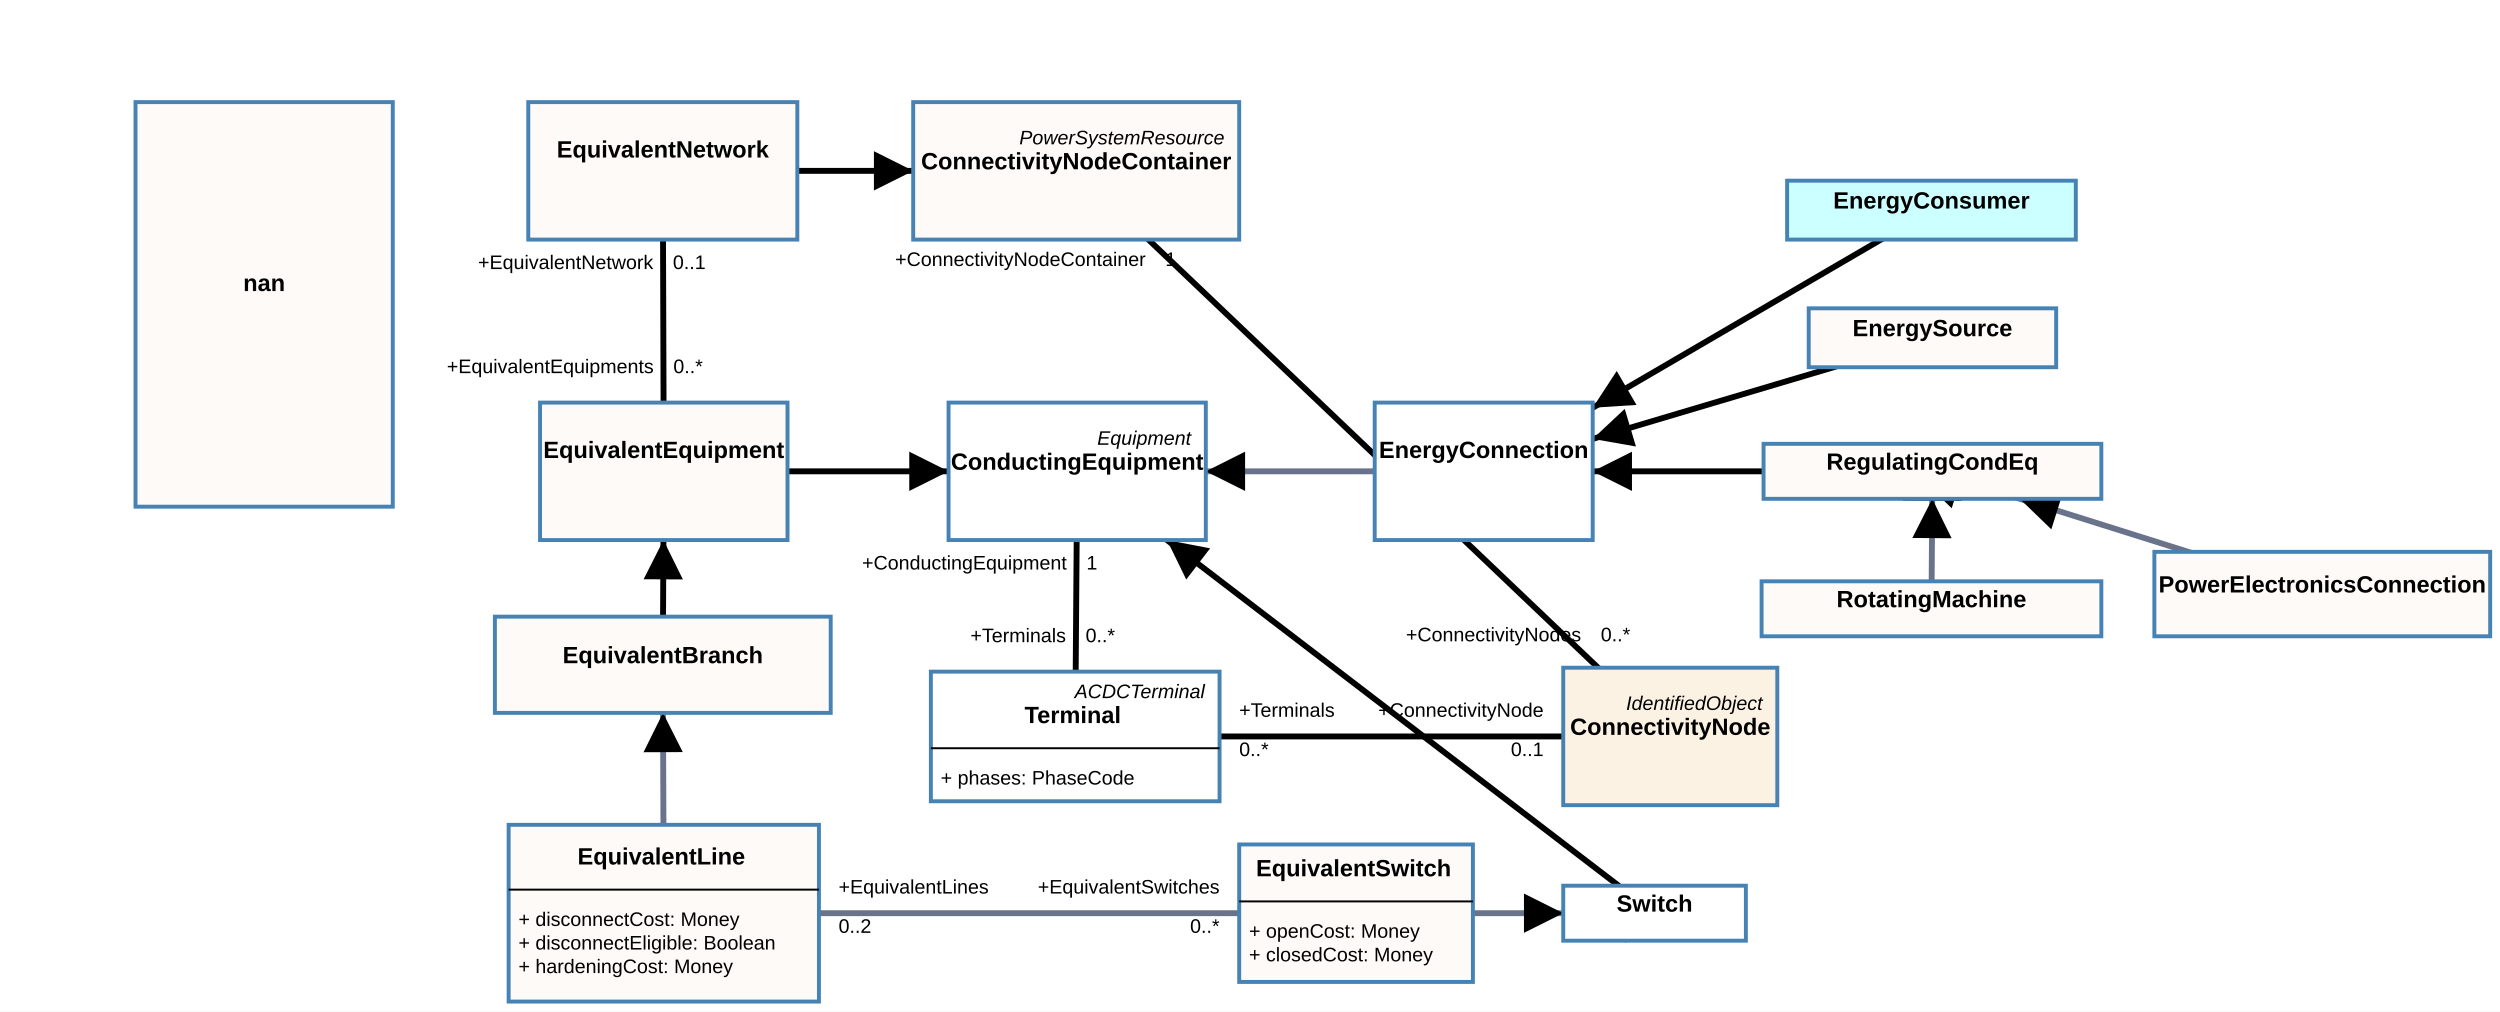
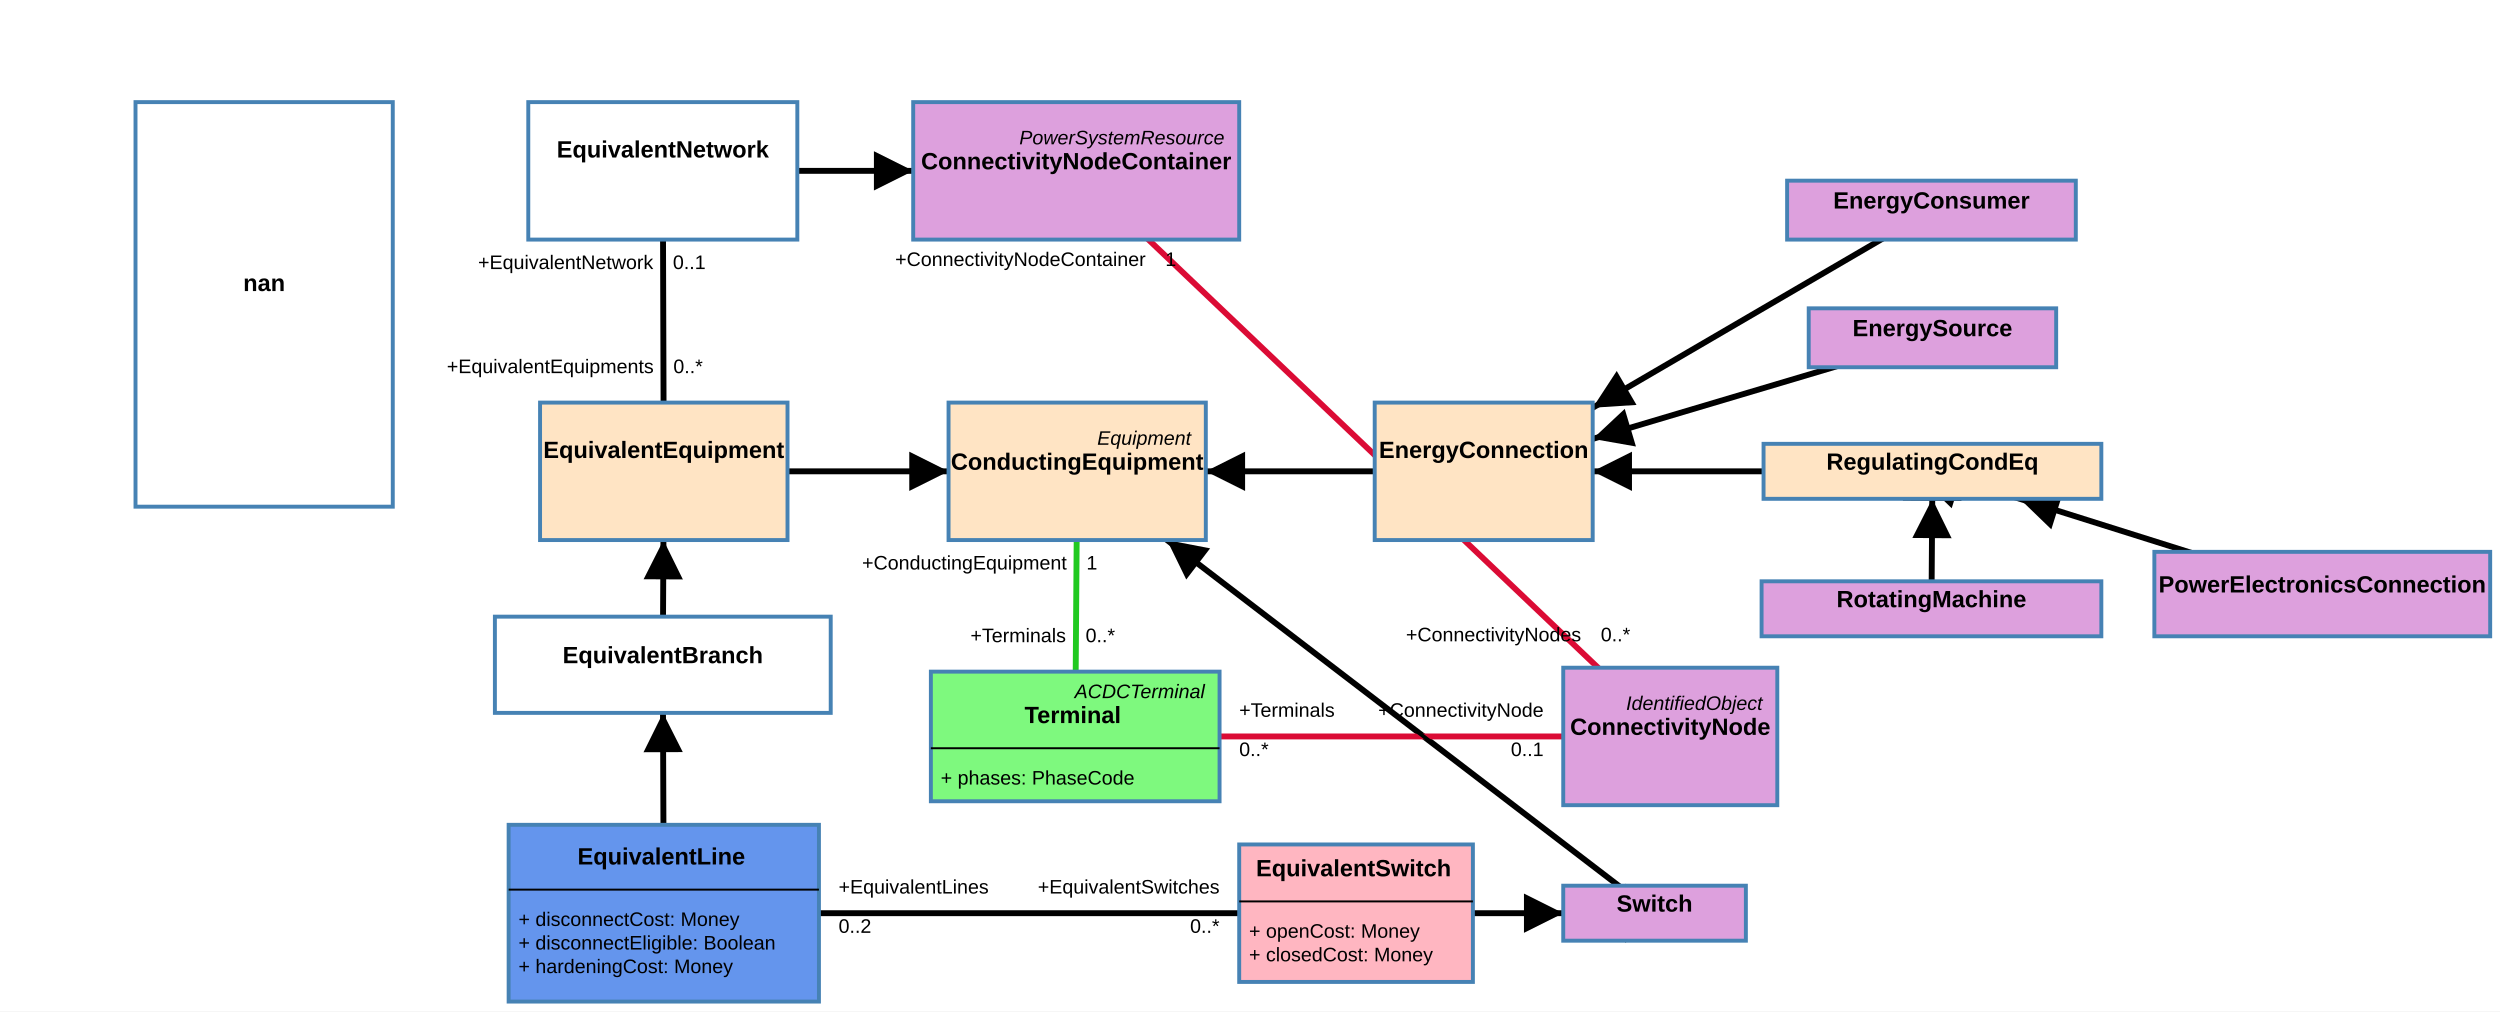
<svg xmlns="http://www.w3.org/2000/svg" width="1273" height="515" style="-webkit-tap-highlight-color: rgba(0, 0, 0, 0);">
  <rect width="100%" height="100%" fill="white" />
  <g class="zoom-group">
    <defs>
      <marker id="arrowhead" viewBox="-0 -5 10 10" refX="5" refY="0" orient="auto" markerWidth="10" markerHeight="10" xoverflow="visible">
        <path d="M 0,-5 L 10 ,0 L 0,5" fill="black" style="stroke: none;" />
      </marker>
    </defs>
    <line class="link" x1="337.5" y1="338.5" x2="338" y2="240" stroke="#000000" stroke-width="3" marker-end="url(#arrowhead)" />
    <line class="link" x1="338" y1="240" x2="337.5" y2="87" stroke="#000000" stroke-width="3" />
-     <line class="link" x1="983.5" y1="310" x2="984" y2="240" stroke="#69738c" stroke-width="3" marker-end="url(#arrowhead)" />
+     <line class="link" x1="983.5" y1="310" x2="984" y2="240" stroke="#000000" stroke-width="3" marker-end="url(#arrowhead)" />
    <line class="link" x1="337.5" y1="87" x2="548" y2="87" stroke="#000000" stroke-width="3" marker-end="url(#arrowhead)" />
-     <line class="link" x1="850.5" y1="375" x2="548" y2="87" stroke="#000000" stroke-width="3" />
+     <line class="link" x1="850.5" y1="375" x2="548" y2="87" stroke="#DB0B35" stroke-width="3" />
    <line class="link" x1="984" y1="240" x2="755.5" y2="240" stroke="#000000" stroke-width="3" marker-end="url(#arrowhead)" />
    <line class="link" x1="842.5" y1="465" x2="548.5" y2="240" stroke="#000000" stroke-width="3" marker-end="url(#arrowhead)" />
    <line class="link" x1="984" y1="172" x2="755.5" y2="240" stroke="#000000" stroke-width="3" marker-end="url(#arrowhead)" />
    <line class="link" x1="983.5" y1="107" x2="755.5" y2="240" stroke="#000000" stroke-width="3" marker-end="url(#arrowhead)" />
    <line class="link" x1="338" y1="240" x2="548.5" y2="240" stroke="#000000" stroke-width="3" marker-end="url(#arrowhead)" />
-     <line class="link" x1="547.5" y1="375" x2="850.5" y2="375" stroke="#000000" stroke-width="3" />
-     <line class="link" x1="547.5" y1="375" x2="548.5" y2="240" stroke="#000000" stroke-width="3" />
-     <line class="link" x1="1182.5" y1="302.5" x2="984" y2="240" stroke="#69738c" stroke-width="3" marker-end="url(#arrowhead)" />
-     <line class="link" x1="755.5" y1="240" x2="548.5" y2="240" stroke="#69738c" stroke-width="3" marker-end="url(#arrowhead)" />
-     <line class="link" x1="338" y1="465" x2="337.5" y2="338.5" stroke="#69738c" stroke-width="3" marker-end="url(#arrowhead)" />
-     <line class="link" x1="690.5" y1="465" x2="842.5" y2="465" stroke="#69738c" stroke-width="3" marker-end="url(#arrowhead)" />
-     <line class="link" x1="338" y1="465" x2="690.5" y2="465" stroke="#69738c" stroke-width="3" />
+     <line class="link" x1="547.5" y1="375" x2="850.5" y2="375" stroke="#DB0B35" stroke-width="3" />
+     <line class="link" x1="547.5" y1="375" x2="548.5" y2="240" stroke="#20C920" stroke-width="3" />
+     <line class="link" x1="1182.5" y1="302.5" x2="984" y2="240" stroke="#000000" stroke-width="3" marker-end="url(#arrowhead)" />
+     <line class="link" x1="755.5" y1="240" x2="548.5" y2="240" stroke="#000000" stroke-width="3" marker-end="url(#arrowhead)" />
+     <line class="link" x1="338" y1="465" x2="337.5" y2="338.5" stroke="#000000" stroke-width="3" marker-end="url(#arrowhead)" />
+     <line class="link" x1="690.5" y1="465" x2="842.5" y2="465" stroke="#000000" stroke-width="3" marker-end="url(#arrowhead)" />
+     <line class="link" x1="338" y1="465" x2="690.5" y2="465" stroke="#000000" stroke-width="3" />
    <line class="arrow" x2="337.772" y2="285" x1="337.5" y1="338.5" stroke="#000000" stroke-width="2" marker-end="url(#arrowhead)" />
-     <line class="arrow" x2="983.829" y2="264" x1="983.5" y1="310" stroke="#69738c" stroke-width="2" marker-end="url(#arrowhead)" />
+     <line class="arrow" x2="983.829" y2="264" x1="983.5" y1="310" stroke="#000000" stroke-width="2" marker-end="url(#arrowhead)" />
    <line class="arrow" x2="455" y2="87" x1="337.5" y1="87" stroke="#000000" stroke-width="2" marker-end="url(#arrowhead)" />
    <line class="arrow" x2="821" y2="240" x1="984" y1="240" stroke="#000000" stroke-width="2" marker-end="url(#arrowhead)" />
    <line class="arrow" x2="602.175" y2="281.078" x1="842.5" y1="465" stroke="#000000" stroke-width="2" marker-end="url(#arrowhead)" />
    <line class="arrow" x2="820.585" y2="220.631" x1="984" y1="172" stroke="#000000" stroke-width="2" marker-end="url(#arrowhead)" />
    <line class="arrow" x2="819.638" y2="202.586" x1="983.5" y1="107" stroke="#000000" stroke-width="2" marker-end="url(#arrowhead)" />
    <line class="arrow" x2="473" y2="240" x1="338" y1="240" stroke="#000000" stroke-width="2" marker-end="url(#arrowhead)" />
-     <line class="arrow" x2="1038.002" y2="257.003" x1="1182.5" y1="302.5" stroke="#69738c" stroke-width="2" marker-end="url(#arrowhead)" />
-     <line class="arrow" x2="624" y2="240" x1="755.5" y1="240" stroke="#69738c" stroke-width="2" marker-end="url(#arrowhead)" />
-     <line class="arrow" x2="337.636" y2="373" x1="338" y1="465" stroke="#69738c" stroke-width="2" marker-end="url(#arrowhead)" />
-     <line class="arrow" x2="786" y2="465" x1="690.5" y1="465" stroke="#69738c" stroke-width="2" marker-end="url(#arrowhead)" />
+     <line class="arrow" x2="1038.002" y2="257.003" x1="1182.5" y1="302.5" stroke="#000000" stroke-width="2" marker-end="url(#arrowhead)" />
+     <line class="arrow" x2="624" y2="240" x1="755.5" y1="240" stroke="#000000" stroke-width="2" marker-end="url(#arrowhead)" />
+     <line class="arrow" x2="337.636" y2="373" x1="338" y1="465" stroke="#000000" stroke-width="2" marker-end="url(#arrowhead)" />
+     <line class="arrow" x2="786" y2="465" x1="690.5" y1="465" stroke="#000000" stroke-width="2" marker-end="url(#arrowhead)" />
    <g class="draggable" transform="translate(474, 342)">
-       <rect class="box" width="147" height="66" style="fill: #ffffff; stroke: steelblue; stroke-width: 2px; cursor: move;" />
+       <rect class="box" width="147" height="66" style="fill: #7EF97E; stroke: steelblue; stroke-width: 2px; cursor: move;" />
      <text x="0" y="0" text-anchor="start" font-size="10px">
        <tspan x="142" y="10" dy=".35em" text-anchor="end" style="font-family: Arial, sans-serif; font-weight: 400; font-style: italic; fill: black; font-size: 10px; pointer-events: none;">ACDCTerminal</tspan>
        <tspan x="73.5" y="22" dy=".35em" text-anchor="middle" style="font-family: Arial, sans-serif; font-weight: 700; font-style: normal; fill: black; font-size: 12px; pointer-events: none;">Terminal</tspan>
        <tspan x="5" y="54" dy=".35em" text-anchor="start" style="font-family: Arial, sans-serif; font-weight: 400; font-style: normal; fill: black; font-size: 10px; pointer-events: none;">+   phases: PhaseCode</tspan>
      </text>
      <line x1="0" x2="147" y1="39" y2="39" stroke="black" stroke-width="1" />
    </g>
    <g class="draggable" transform="translate(483, 205)">
-       <rect class="box" width="131" height="70" style="fill: #ffffff; stroke: steelblue; stroke-width: 2px; cursor: move;" />
+       <rect class="box" width="131" height="70" style="fill: #FFE4C4; stroke: steelblue; stroke-width: 2px; cursor: move;" />
      <text x="0" y="0" text-anchor="start" font-size="10px">
        <tspan x="126" y="18" dy=".35em" text-anchor="end" style="font-family: Arial, sans-serif; font-weight: 400; font-style: italic; fill: black; font-size: 10px; pointer-events: none;">Equipment</tspan>
        <tspan x="65.5" y="30" dy=".35em" text-anchor="middle" style="font-family: Arial, sans-serif; font-weight: 700; font-style: normal; fill: black; font-size: 12px; pointer-events: none;">ConductingEquipment</tspan>
      </text>
    </g>
    <g class="draggable" transform="translate(796, 340)">
-       <rect class="box" width="109" height="70" style="fill: #fcf2e3; stroke: steelblue; stroke-width: 2px; cursor: move;" />
+       <rect class="box" width="109" height="70" style="fill: #DDA0DD; stroke: steelblue; stroke-width: 2px; cursor: move;" />
      <text x="0" y="0" text-anchor="start" font-size="10px">
        <tspan x="104" y="18" dy=".35em" text-anchor="end" style="font-family: Arial, sans-serif; font-weight: 400; font-style: italic; fill: black; font-size: 10px; pointer-events: none;">IdentifiedObject</tspan>
        <tspan x="54.5" y="30" dy=".35em" text-anchor="middle" style="font-family: Arial, sans-serif; font-weight: 700; font-style: normal; fill: black; font-size: 12px; pointer-events: none;">ConnectivityNode</tspan>
      </text>
    </g>
    <g class="draggable" transform="translate(465, 52)">
-       <rect class="box" width="166" height="70" style="fill: #fdfaf7; stroke: steelblue; stroke-width: 2px; cursor: move;" />
+       <rect class="box" width="166" height="70" style="fill: #DDA0DD; stroke: steelblue; stroke-width: 2px; cursor: move;" />
      <text x="0" y="0" text-anchor="start" font-size="10px">
        <tspan x="161" y="18" dy=".35em" text-anchor="end" style="font-family: Arial, sans-serif; font-weight: 400; font-style: italic; fill: black; font-size: 10px; pointer-events: none;">PowerSystemResource</tspan>
        <tspan x="83" y="30" dy=".35em" text-anchor="middle" style="font-family: Arial, sans-serif; font-weight: 700; font-style: normal; fill: black; font-size: 12px; pointer-events: none;">ConnectivityNodeContainer</tspan>
      </text>
    </g>
    <g class="draggable" transform="translate(898, 226)">
-       <rect class="box" width="172" height="28" style="fill: #fdfaf7; stroke: steelblue; stroke-width: 2px; cursor: move;" />
+       <rect class="box" width="172" height="28" style="fill: #FFE4C4; stroke: steelblue; stroke-width: 2px; cursor: move;" />
      <text x="0" y="0" text-anchor="start" font-size="10px">
        <tspan x="86" y="9" dy=".35em" text-anchor="middle" style="font-family: Arial, sans-serif; font-weight: 700; font-style: normal; fill: black; font-size: 12px; pointer-events: none;">RegulatingCondEq</tspan>
      </text>
    </g>
    <g class="draggable" transform="translate(921, 157)">
-       <rect class="box" width="126" height="30" style="fill: #fdfaf7; stroke: steelblue; stroke-width: 2px; cursor: move;" />
+       <rect class="box" width="126" height="30" style="fill: #DDA0DD; stroke: steelblue; stroke-width: 2px; cursor: move;" />
      <text x="0" y="0" text-anchor="start" font-size="10px">
        <tspan x="63" y="10" dy=".35em" text-anchor="middle" style="font-family: Arial, sans-serif; font-weight: 700; font-style: normal; fill: black; font-size: 12px; pointer-events: none;">EnergySource</tspan>
      </text>
    </g>
    <g class="draggable" transform="translate(897, 296)">
-       <rect class="box" width="173" height="28" style="fill: #fdfaf7; stroke: steelblue; stroke-width: 2px; cursor: move;" />
+       <rect class="box" width="173" height="28" style="fill: #DDA0DD; stroke: steelblue; stroke-width: 2px; cursor: move;" />
      <text x="0" y="0" text-anchor="start" font-size="10px">
        <tspan x="86.5" y="9" dy=".35em" text-anchor="middle" style="font-family: Arial, sans-serif; font-weight: 700; font-style: normal; fill: black; font-size: 12px; pointer-events: none;">RotatingMachine</tspan>
      </text>
    </g>
    <g class="draggable" transform="translate(796, 451)">
-       <rect class="box" width="93" height="28" style="fill: #ffffff; stroke: steelblue; stroke-width: 2px; cursor: move;" />
+       <rect class="box" width="93" height="28" style="fill: #DDA0DD; stroke: steelblue; stroke-width: 2px; cursor: move;" />
      <text x="0" y="0" text-anchor="start" font-size="10px">
        <tspan x="46.5" y="9" dy=".35em" text-anchor="middle" style="font-family: Arial, sans-serif; font-weight: 700; font-style: normal; fill: black; font-size: 12px; pointer-events: none;">Switch</tspan>
      </text>
    </g>
    <g class="draggable" transform="translate(910, 92)">
-       <rect class="box" width="147" height="30" style="fill: #ccffff; stroke: steelblue; stroke-width: 2px; cursor: move;" />
+       <rect class="box" width="147" height="30" style="fill: #DDA0DD; stroke: steelblue; stroke-width: 2px; cursor: move;" />
      <text x="0" y="0" text-anchor="start" font-size="10px">
        <tspan x="73.5" y="10" dy=".35em" text-anchor="middle" style="font-family: Arial, sans-serif; font-weight: 700; font-style: normal; fill: black; font-size: 12px; pointer-events: none;">EnergyConsumer</tspan>
      </text>
    </g>
    <g class="draggable" transform="translate(269, 52)">
-       <rect class="box" width="137" height="70" style="fill: #fdfaf7; stroke: steelblue; stroke-width: 2px; cursor: move;" />
+       <rect class="box" width="137" height="70" style="fill: #FFFFFF; stroke: steelblue; stroke-width: 2px; cursor: move;" />
      <text x="0" y="0" text-anchor="start" font-size="10px">
        <tspan x="68.5" y="24" dy=".35em" text-anchor="middle" style="font-family: Arial, sans-serif; font-weight: 700; font-style: normal; fill: black; font-size: 12px; pointer-events: none;">EquivalentNetwork</tspan>
      </text>
    </g>
    <g class="draggable" transform="translate(275, 205)">
-       <rect class="box" width="126" height="70" style="fill: #fdfaf7; stroke: steelblue; stroke-width: 2px; cursor: move;" />
+       <rect class="box" width="126" height="70" style="fill: #FFE4C4; stroke: steelblue; stroke-width: 2px; cursor: move;" />
      <text x="0" y="0" text-anchor="start" font-size="10px">
        <tspan x="63" y="24" dy=".35em" text-anchor="middle" style="font-family: Arial, sans-serif; font-weight: 700; font-style: normal; fill: black; font-size: 12px; pointer-events: none;">EquivalentEquipment</tspan>
      </text>
    </g>
    <g class="draggable" transform="translate(252, 314)">
-       <rect class="box" width="171" height="49" style="fill: #fdfaf7; stroke: steelblue; stroke-width: 2px; cursor: move;" />
+       <rect class="box" width="171" height="49" style="fill: #FFFFFF; stroke: steelblue; stroke-width: 2px; cursor: move;" />
      <text x="0" y="0" text-anchor="start" font-size="10px">
        <tspan x="85.5" y="19.5" dy=".35em" text-anchor="middle" style="font-family: Arial, sans-serif; font-weight: 700; font-style: normal; fill: black; font-size: 12px; pointer-events: none;">EquivalentBranch</tspan>
      </text>
    </g>
    <g class="draggable" transform="translate(1097, 281)">
-       <rect class="box" width="171" height="43" style="fill: #fdfaf7; stroke: steelblue; stroke-width: 2px; cursor: move;" />
+       <rect class="box" width="171" height="43" style="fill: #DDA0DD; stroke: steelblue; stroke-width: 2px; cursor: move;" />
      <text x="0" y="0" text-anchor="start" font-size="10px">
        <tspan x="85.5" y="16.5" dy=".35em" text-anchor="middle" style="font-family: Arial, sans-serif; font-weight: 700; font-style: normal; fill: black; font-size: 12px; pointer-events: none;">PowerElectronicsConnection</tspan>
      </text>
    </g>
    <g class="draggable" transform="translate(700, 205)">
-       <rect class="box" width="111" height="70" style="fill: #ffffff; stroke: steelblue; stroke-width: 2px; cursor: move;" />
+       <rect class="box" width="111" height="70" style="fill: #FFE4C4; stroke: steelblue; stroke-width: 2px; cursor: move;" />
      <text x="0" y="0" text-anchor="start" font-size="10px">
        <tspan x="55.5" y="24" dy=".35em" text-anchor="middle" style="font-family: Arial, sans-serif; font-weight: 700; font-style: normal; fill: black; font-size: 12px; pointer-events: none;">EnergyConnection</tspan>
      </text>
    </g>
    <g class="draggable" transform="translate(259, 420)">
-       <rect class="box" width="158" height="90" style="fill: #fdfaf7; stroke: steelblue; stroke-width: 2px; cursor: move;" />
+       <rect class="box" width="158" height="90" style="fill: #6495ED; stroke: steelblue; stroke-width: 2px; cursor: move;" />
      <text x="0" y="0" text-anchor="start" font-size="10px">
        <tspan x="79" y="16" dy=".35em" text-anchor="middle" style="font-family: Arial, sans-serif; font-weight: 700; font-style: normal; fill: black; font-size: 12px; pointer-events: none;">EquivalentLine</tspan>
        <tspan x="5" y="48" dy=".35em" text-anchor="start" style="font-family: Arial, sans-serif; font-weight: 400; font-style: normal; fill: black; font-size: 10px; pointer-events: none;">+   disconnectCost: Money</tspan>
        <tspan x="5" y="60" dy=".35em" text-anchor="start" style="font-family: Arial, sans-serif; font-weight: 400; font-style: normal; fill: black; font-size: 10px; pointer-events: none;">+   disconnectEligible: Boolean</tspan>
        <tspan x="5" y="72" dy=".35em" text-anchor="start" style="font-family: Arial, sans-serif; font-weight: 400; font-style: normal; fill: black; font-size: 10px; pointer-events: none;">+   hardeningCost: Money</tspan>
      </text>
      <line x1="0" x2="158" y1="33" y2="33" stroke="black" stroke-width="1" />
    </g>
    <g class="draggable" transform="translate(631, 430)">
-       <rect class="box" width="119" height="70" style="fill: #fdfaf7; stroke: steelblue; stroke-width: 2px; cursor: move;" />
+       <rect class="box" width="119" height="70" style="fill: #FFB6C1; stroke: steelblue; stroke-width: 2px; cursor: move;" />
      <text x="0" y="0" text-anchor="start" font-size="10px">
        <tspan x="59.5" y="12" dy=".35em" text-anchor="middle" style="font-family: Arial, sans-serif; font-weight: 700; font-style: normal; fill: black; font-size: 12px; pointer-events: none;">EquivalentSwitch</tspan>
        <tspan x="5" y="44" dy=".35em" text-anchor="start" style="font-family: Arial, sans-serif; font-weight: 400; font-style: normal; fill: black; font-size: 10px; pointer-events: none;">+   openCost: Money</tspan>
        <tspan x="5" y="56" dy=".35em" text-anchor="start" style="font-family: Arial, sans-serif; font-weight: 400; font-style: normal; fill: black; font-size: 10px; pointer-events: none;">+   closedCost: Money</tspan>
      </text>
      <line x1="0" x2="119" y1="29" y2="29" stroke="black" stroke-width="1" />
    </g>
    <g class="draggable" transform="translate(69, 52)">
-       <rect class="box" width="131" height="206" style="fill: #fdfaf7; stroke: steelblue; stroke-width: 2px; cursor: move;" />
+       <rect class="box" width="131" height="206" style="fill: #FFFFFF; stroke: steelblue; stroke-width: 2px; cursor: move;" />
      <text x="0" y="0" text-anchor="start" font-size="10px">
        <tspan x="65.5" y="92" dy=".35em" text-anchor="middle" style="font-family: Arial, sans-serif; font-weight: 700; font-style: normal; fill: black; font-size: 12px; pointer-events: none;">nan</tspan>
      </text>
    </g>
    <text class="link-text-start-top" x="332.65" y="309" text-anchor="end" dy="-1em" style="font-family: Arial, sans-serif; font-size: 10px; fill: black;" />
    <text class="link-text-start-top" x="332.869" y="200" text-anchor="end" dy="-1em" style="font-family: Arial, sans-serif; font-size: 10px; fill: black;">+EquivalentEquipments</text>
    <text class="link-text-start-top" x="978.636" y="291" text-anchor="end" dy="-1em" style="font-family: Arial, sans-serif; font-size: 10px; fill: black;" />
    <text class="link-text-start-top" x="416" y="87" text-anchor="start" dy="-1em" style="font-family: Arial, sans-serif; font-size: 10px; fill: black;" />
    <text class="link-text-start-top" x="805.117" y="336.552" text-anchor="end" dy="-1em" style="font-family: Arial, sans-serif; font-size: 10px; fill: black;">+ConnectivityNodes</text>
    <text class="link-text-start-top" x="888" y="240" text-anchor="end" dy="-1em" style="font-family: Arial, sans-serif; font-size: 10px; fill: black;" />
    <text class="link-text-start-top" x="815.236" y="447.961" text-anchor="end" dy="-1em" style="font-family: Arial, sans-serif; font-size: 10px; fill: black;" />
    <text class="link-text-start-top" x="923.803" y="188.426" text-anchor="end" dy="1em" style="font-family: Arial, sans-serif; font-size: 10px; fill: black;" />
    <text class="link-text-start-top" x="948.467" y="124.519" text-anchor="end" dy="1em" style="font-family: Arial, sans-serif; font-size: 10px; fill: black;" />
    <text class="link-text-start-top" x="411" y="240" text-anchor="start" dy="-1em" style="font-family: Arial, sans-serif; font-size: 10px; fill: black;" />
    <text class="link-text-start-top" x="631" y="375" text-anchor="start" dy="-1em" style="font-family: Arial, sans-serif; font-size: 10px; fill: black;">+Terminals</text>
    <text class="link-text-start-top" x="542.781" y="337" text-anchor="end" dy="-1em" style="font-family: Arial, sans-serif; font-size: 10px; fill: black;">+Terminals</text>
    <text class="link-text-start-top" x="1104.447" y="279.498" text-anchor="end" dy="-1em" style="font-family: Arial, sans-serif; font-size: 10px; fill: black;" />
    <text class="link-text-start-top" x="690" y="240" text-anchor="end" dy="-1em" style="font-family: Arial, sans-serif; font-size: 10px; fill: black;" />
    <text class="link-text-start-top" x="332.802" y="415" text-anchor="end" dy="-1em" style="font-family: Arial, sans-serif; font-size: 10px; fill: black;" />
    <text class="link-text-start-top" x="760" y="465" text-anchor="start" dy="-1em" style="font-family: Arial, sans-serif; font-size: 10px; fill: black;" />
    <text class="link-text-start-top" x="427" y="465" text-anchor="start" dy="-1em" style="font-family: Arial, sans-serif; font-size: 10px; fill: black;">+EquivalentLines</text>
    <text class="link-text-start-btm" x="342.65" y="309" dy="-1em" text-anchor="start" style="font-family: Arial, sans-serif; font-size: 10px; fill: black;" />
    <text class="link-text-start-btm" x="342.869" y="200" dy="-1em" text-anchor="start" style="font-family: Arial, sans-serif; font-size: 10px; fill: black;">0..*</text>
    <text class="link-text-start-btm" x="988.636" y="291" dy="-1em" text-anchor="start" style="font-family: Arial, sans-serif; font-size: 10px; fill: black;" />
    <text class="link-text-start-btm" x="416" y="87" dy="1em" text-anchor="start" style="font-family: Arial, sans-serif; font-size: 10px; fill: black;" />
    <text class="link-text-start-btm" x="815.117" y="336.552" dy="-1em" text-anchor="start" style="font-family: Arial, sans-serif; font-size: 10px; fill: black;">0..*</text>
    <text class="link-text-start-btm" x="888" y="240" dy="1em" text-anchor="end" style="font-family: Arial, sans-serif; font-size: 10px; fill: black;" />
    <text class="link-text-start-btm" x="825.236" y="447.961" dy="-1em" text-anchor="start" style="font-family: Arial, sans-serif; font-size: 10px; fill: black;" />
    <text class="link-text-start-btm" x="933.803" y="188.426" dy="1em" text-anchor="start" style="font-family: Arial, sans-serif; font-size: 10px; fill: black;" />
    <text class="link-text-start-btm" x="958.467" y="124.519" dy="1em" text-anchor="start" style="font-family: Arial, sans-serif; font-size: 10px; fill: black;" />
    <text class="link-text-start-btm" x="411" y="240" dy="1em" text-anchor="start" style="font-family: Arial, sans-serif; font-size: 10px; fill: black;" />
    <text class="link-text-start-btm" x="631" y="375" dy="1em" text-anchor="start" style="font-family: Arial, sans-serif; font-size: 10px; fill: black;">0..*</text>
    <text class="link-text-start-btm" x="552.781" y="337" dy="-1em" text-anchor="start" style="font-family: Arial, sans-serif; font-size: 10px; fill: black;">0..*</text>
    <text class="link-text-start-btm" x="1114.447" y="279.498" dy="-1em" text-anchor="start" style="font-family: Arial, sans-serif; font-size: 10px; fill: black;" />
    <text class="link-text-start-btm" x="690" y="240" dy="1em" text-anchor="end" style="font-family: Arial, sans-serif; font-size: 10px; fill: black;" />
    <text class="link-text-start-btm" x="342.802" y="415" dy="-1em" text-anchor="start" style="font-family: Arial, sans-serif; font-size: 10px; fill: black;" />
    <text class="link-text-start-btm" x="760" y="465" dy="1em" text-anchor="start" style="font-family: Arial, sans-serif; font-size: 10px; fill: black;" />
    <text class="link-text-start-btm" x="427" y="465" dy="1em" text-anchor="start" style="font-family: Arial, sans-serif; font-size: 10px; fill: black;">0..2</text>
    <text class="link-text-end-top" x="332.797" y="280" dy="1em" text-anchor="end" style="font-family: Arial, sans-serif; font-size: 10px; fill: black;" />
    <text class="link-text-end-top" x="332.631" y="127" dy="1em" text-anchor="end" style="font-family: Arial, sans-serif; font-size: 10px; fill: black;">+EquivalentNetwork</text>
    <text class="link-text-end-top" x="978.864" y="259" dy="1em" text-anchor="end" style="font-family: Arial, sans-serif; font-size: 10px; fill: black;" />
    <text class="link-text-end-top" x="455" y="87" dy="-1em" text-anchor="end" style="font-family: Arial, sans-serif; font-size: 10px; fill: black;" />
    <text class="link-text-end-top" x="583.383" y="125.448" dy="1em" text-anchor="end" style="font-family: Arial, sans-serif; font-size: 10px; fill: black;">+ConnectivityNodeContainer</text>
    <text class="link-text-end-top" x="821" y="240" dy="-1em" text-anchor="start" style="font-family: Arial, sans-serif; font-size: 10px; fill: black;" />
    <text class="link-text-end-top" x="593.204" y="278.039" dy="1em" text-anchor="end" style="font-family: Arial, sans-serif; font-size: 10px; fill: black;" />
    <text class="link-text-end-top" x="820.792" y="222.057" dy="-1em" text-anchor="start" style="font-family: Arial, sans-serif; font-size: 10px; fill: black;" />
    <text class="link-text-end-top" x="820.319" y="205.106" dy="-1em" text-anchor="start" style="font-family: Arial, sans-serif; font-size: 10px; fill: black;" />
    <text class="link-text-end-top" x="473" y="240" dy="-1em" text-anchor="end" style="font-family: Arial, sans-serif; font-size: 10px; fill: black;" />
    <text class="link-text-end-top" x="786" y="375" dy="-1em" text-anchor="end" style="font-family: Arial, sans-serif; font-size: 10px; fill: black;">+ConnectivityNode</text>
    <text class="link-text-end-top" x="543.204" y="280" dy="1em" text-anchor="end" style="font-family: Arial, sans-serif; font-size: 10px; fill: black;">+ConductingEquipment</text>
    <text class="link-text-end-top" x="1028.233" y="255.502" dy="1em" text-anchor="end" style="font-family: Arial, sans-serif; font-size: 10px; fill: black;" />
    <text class="link-text-end-top" x="624" y="240" dy="-1em" text-anchor="start" style="font-family: Arial, sans-serif; font-size: 10px; fill: black;" />
    <text class="link-text-end-top" x="332.617" y="368" dy="1em" text-anchor="end" style="font-family: Arial, sans-serif; font-size: 10px; fill: black;" />
    <text class="link-text-end-top" x="786" y="465" dy="-1em" text-anchor="end" style="font-family: Arial, sans-serif; font-size: 10px; fill: black;" />
    <text class="link-text-end-top" x="621" y="465" dy="-1em" text-anchor="end" style="font-family: Arial, sans-serif; font-size: 10px; fill: black;">+EquivalentSwitches</text>
    <text class="link-text-end-btm" x="342.797" y="280" dy="1em" text-anchor="start" style="font-family: Arial, sans-serif; font-size: 10px; fill: black;" />
    <text class="link-text-end-btm" x="342.631" y="127" dy="1em" text-anchor="start" style="font-family: Arial, sans-serif; font-size: 10px; fill: black;">0..1</text>
    <text class="link-text-end-btm" x="988.864" y="259" dy="1em" text-anchor="start" style="font-family: Arial, sans-serif; font-size: 10px; fill: black;" />
    <text class="link-text-end-btm" x="455" y="87" dy="1em" text-anchor="end" style="font-family: Arial, sans-serif; font-size: 10px; fill: black;" />
    <text class="link-text-end-btm" x="593.383" y="125.448" dy="1em" text-anchor="start" style="font-family: Arial, sans-serif; font-size: 10px; fill: black;">1</text>
    <text class="link-text-end-btm" x="821" y="240" dy="1em" text-anchor="start" style="font-family: Arial, sans-serif; font-size: 10px; fill: black;" />
    <text class="link-text-end-btm" x="603.204" y="278.039" dy="1em" text-anchor="start" style="font-family: Arial, sans-serif; font-size: 10px; fill: black;" />
    <text class="link-text-end-btm" x="820.792" y="222.057" dy="1em" text-anchor="start" style="font-family: Arial, sans-serif; font-size: 10px; fill: black;" />
    <text class="link-text-end-btm" x="820.319" y="205.106" dy="1em" text-anchor="start" style="font-family: Arial, sans-serif; font-size: 10px; fill: black;" />
    <text class="link-text-end-btm" x="473" y="240" dy="1em" text-anchor="end" style="font-family: Arial, sans-serif; font-size: 10px; fill: black;" />
    <text class="link-text-end-btm" x="786" y="375" dy="1em" text-anchor="end" style="font-family: Arial, sans-serif; font-size: 10px; fill: black;">0..1</text>
    <text class="link-text-end-btm" x="553.204" y="280" dy="1em" text-anchor="start" style="font-family: Arial, sans-serif; font-size: 10px; fill: black;">1</text>
    <text class="link-text-end-btm" x="1038.233" y="255.502" dy="1em" text-anchor="start" style="font-family: Arial, sans-serif; font-size: 10px; fill: black;" />
    <text class="link-text-end-btm" x="624" y="240" dy="1em" text-anchor="start" style="font-family: Arial, sans-serif; font-size: 10px; fill: black;" />
    <text class="link-text-end-btm" x="342.617" y="368" dy="1em" text-anchor="start" style="font-family: Arial, sans-serif; font-size: 10px; fill: black;" />
    <text class="link-text-end-btm" x="786" y="465" dy="1em" text-anchor="end" style="font-family: Arial, sans-serif; font-size: 10px; fill: black;" />
    <text class="link-text-end-btm" x="621" y="465" dy="1em" text-anchor="end" style="font-family: Arial, sans-serif; font-size: 10px; fill: black;">0..*</text>
  </g>
</svg>
